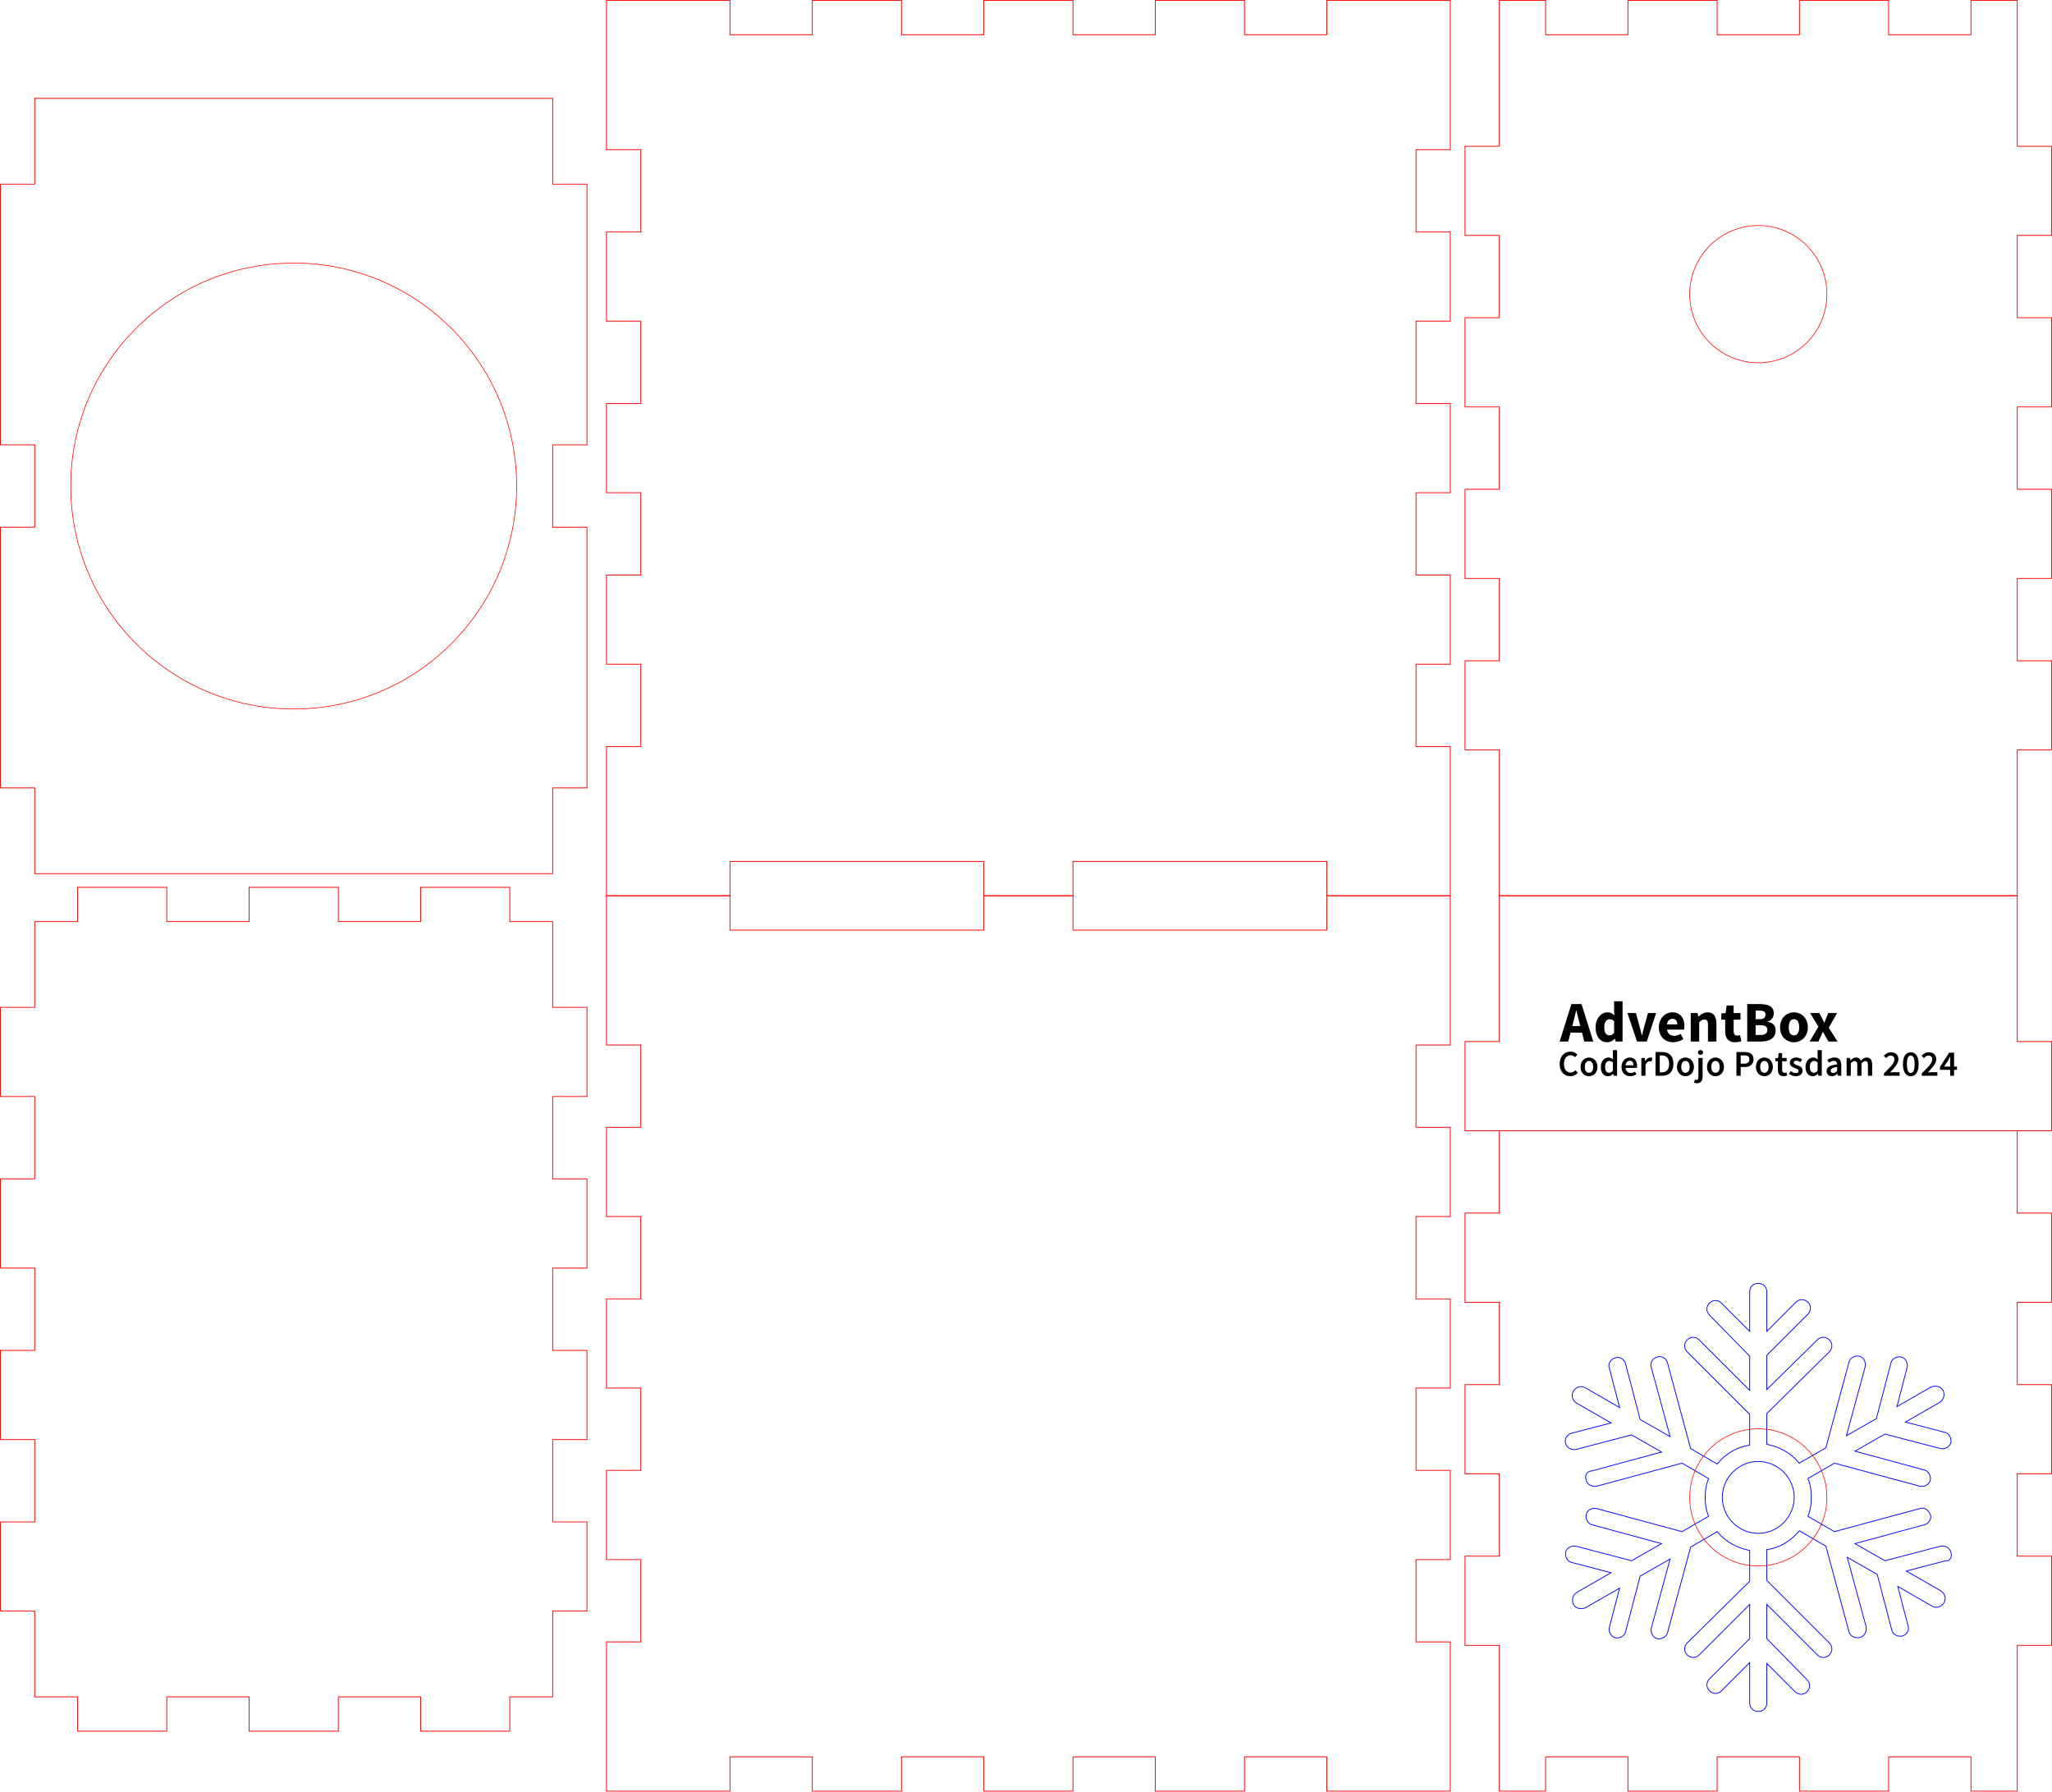
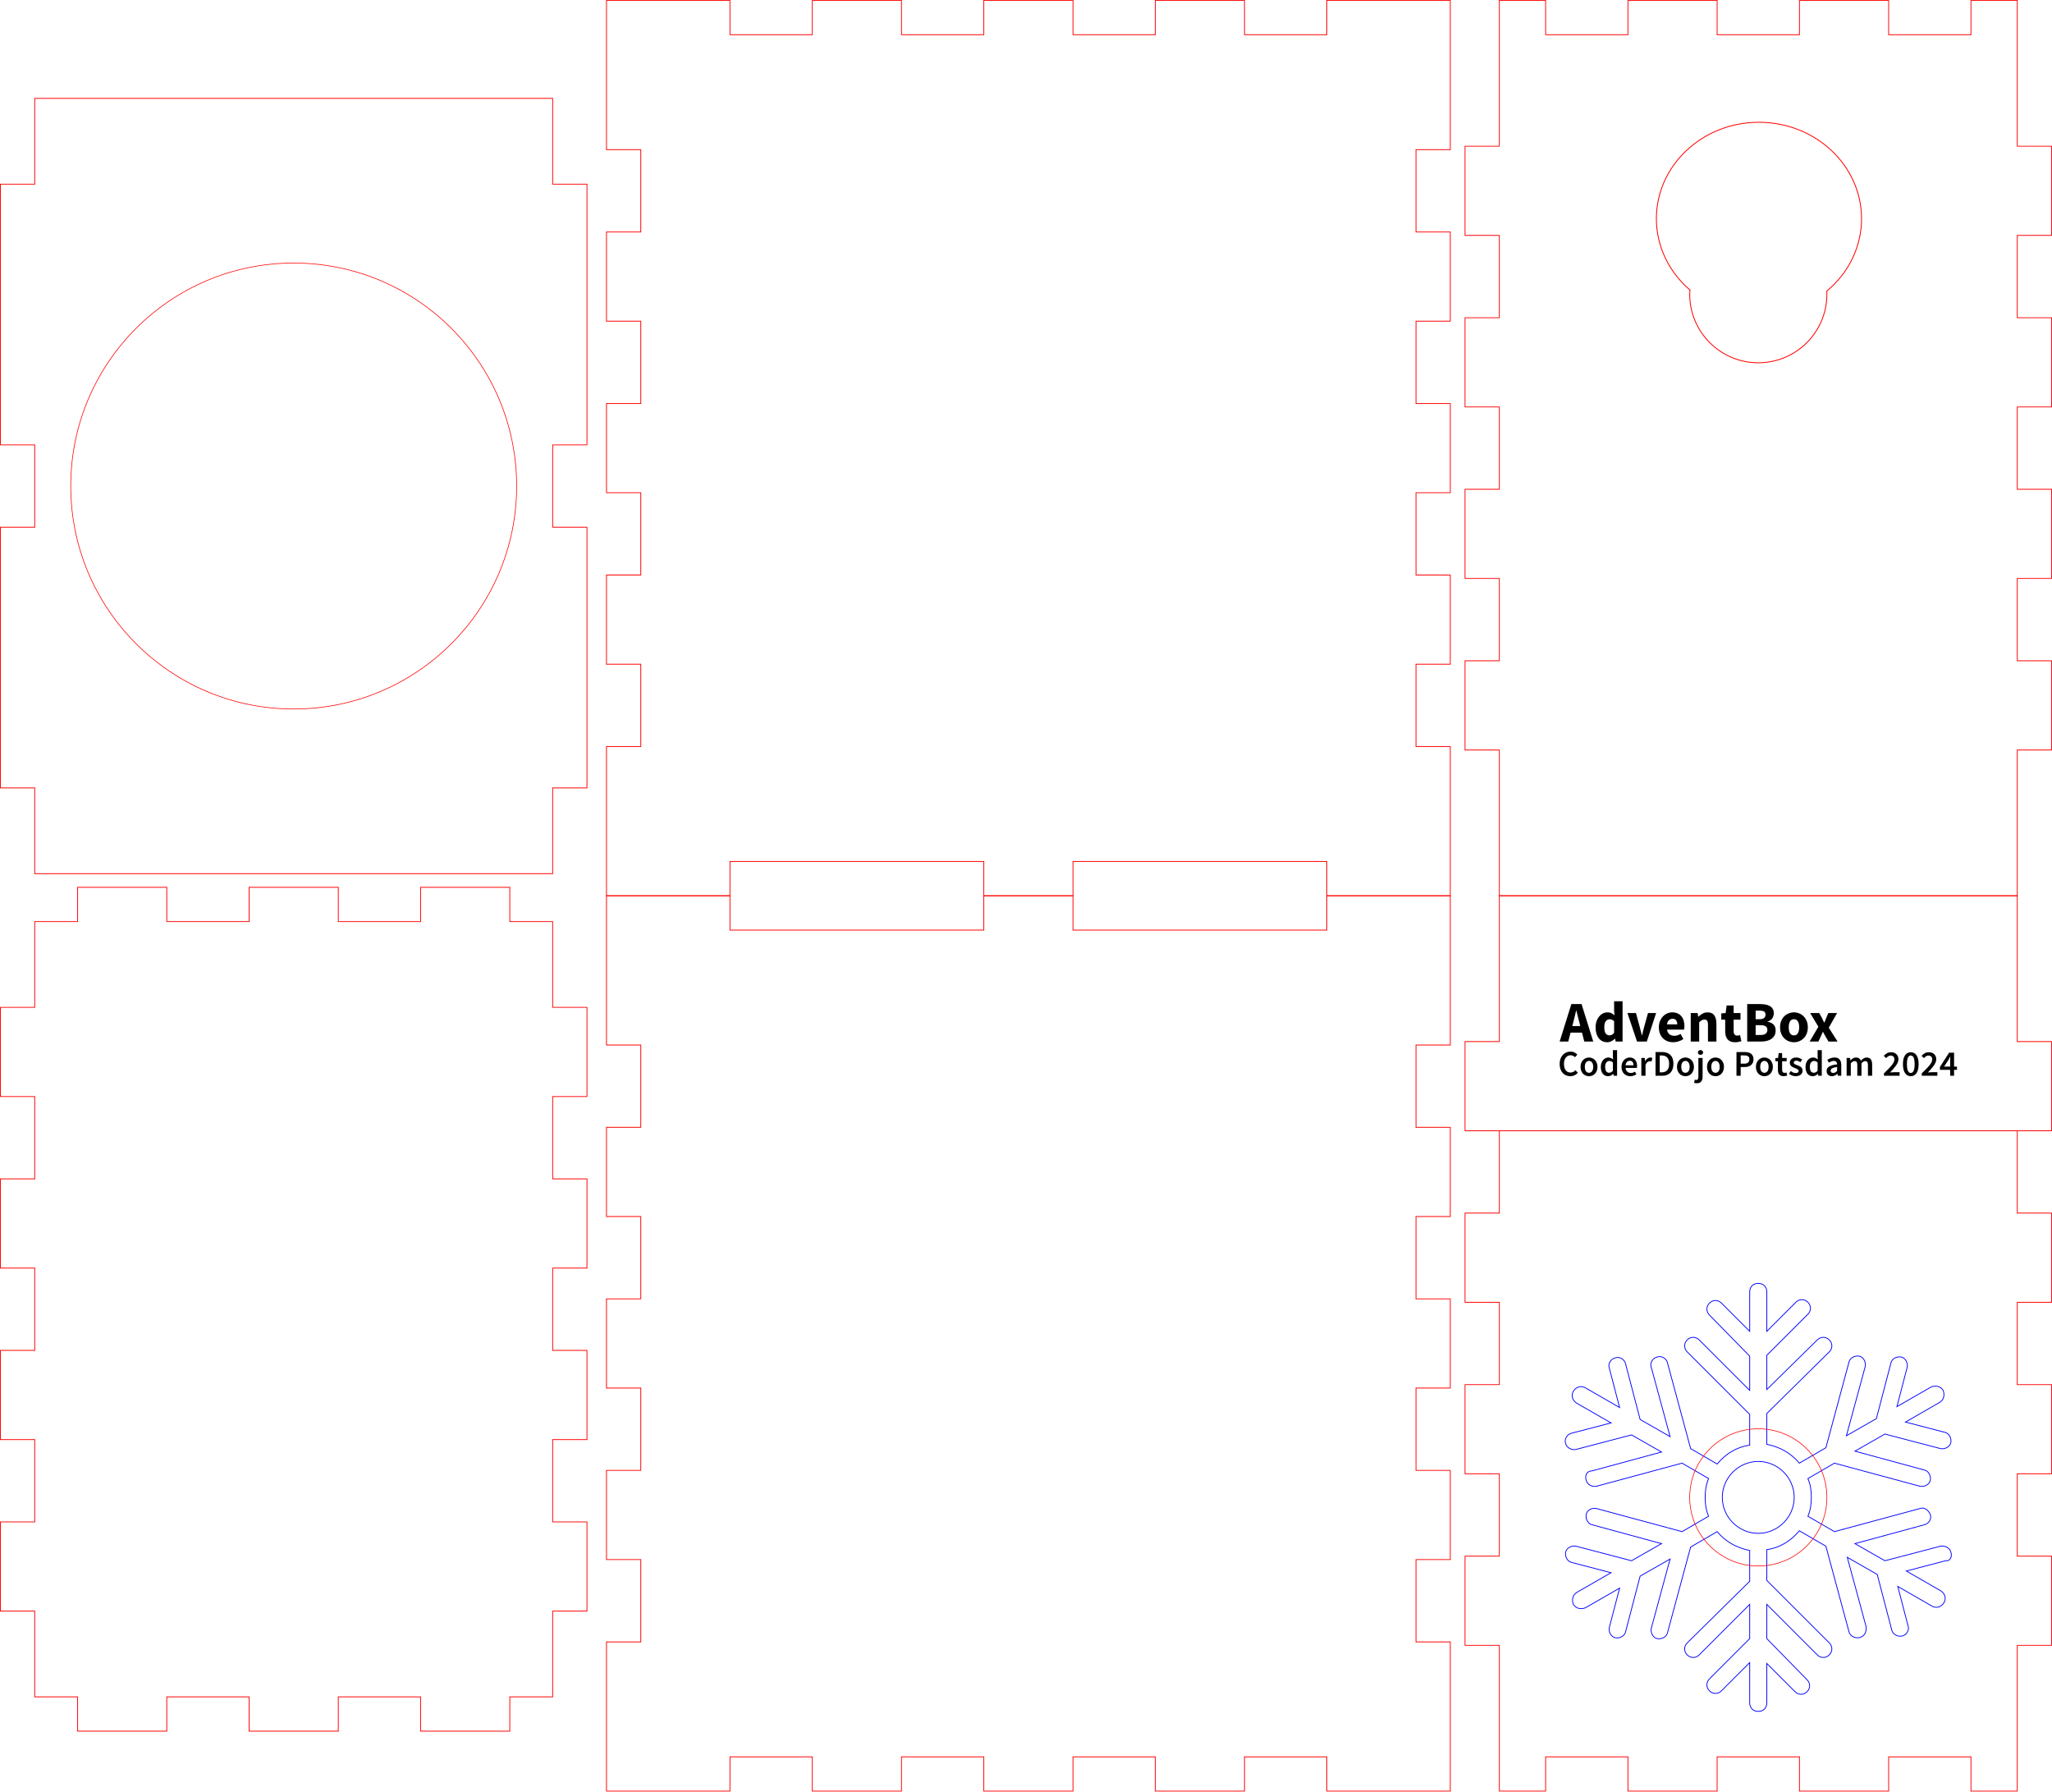
<svg xmlns="http://www.w3.org/2000/svg" width="239.294mm" height="208.9mm" viewBox="0 0 847.892 740.197" id="svg2" version="1.1">
  <defs id="defs4" />
  <g id="layer3" style="display:none" transform="translate(-337.1812,157.1031)">
    <text xml:space="preserve" style="font-style:normal;font-weight:normal;line-height:0%;font-family:sans-serif;text-align:start;letter-spacing:0px;word-spacing:0px;text-anchor:start;fill:#000000;fill-opacity:1;stroke:none;stroke-width:1px;stroke-linecap:butt;stroke-linejoin:miter;stroke-opacity:1" x="84.923" y="347.925" id="text4157" transform="rotate(-90)">
      <tspan id="tspan4159" x="84.923" y="347.925" style="font-size:10px;line-height:1.25;text-align:start;text-anchor:start;fill:#0000ff">deckel</tspan>
    </text>
    <text xml:space="preserve" style="font-style:normal;font-weight:normal;line-height:0%;font-family:sans-serif;text-align:start;letter-spacing:0px;word-spacing:0px;text-anchor:start;fill:#000000;fill-opacity:1;stroke:none;stroke-width:1px;stroke-linecap:butt;stroke-linejoin:miter;stroke-opacity:1" x="-249.995" y="347.925" id="text4157-5" transform="rotate(-90)">
      <tspan id="tspan4159-2" x="-249.995" y="347.925" style="font-size:10px;line-height:1.25;text-align:start;text-anchor:start;fill:#0000ff">boden</tspan>
    </text>
    <text id="text6130" y="954.422" x="-230.755" style="font-style:normal;font-weight:normal;line-height:0%;font-family:sans-serif;text-align:start;letter-spacing:0px;word-spacing:0px;text-anchor:start;fill:#000000;fill-opacity:1;stroke:none;stroke-width:1px;stroke-linecap:butt;stroke-linejoin:miter;stroke-opacity:1" xml:space="preserve" transform="rotate(-90)">
      <tspan style="font-size:10px;line-height:1.25;text-align:start;text-anchor:start;fill:#0000ff" y="954.422" x="-230.755" id="tspan6132">fronten</tspan>
    </text>
    <text xml:space="preserve" style="font-style:normal;font-weight:normal;line-height:0%;font-family:sans-serif;text-align:start;letter-spacing:0px;word-spacing:0px;text-anchor:start;display:inline;fill:#000000;fill-opacity:1;stroke:none;stroke-width:1px;stroke-linecap:butt;stroke-linejoin:miter;stroke-opacity:1" x="1054.662" y="-31.844" id="text6134">
      <tspan id="tspan6136" x="1054.662" y="-31.844" style="font-size:10px;line-height:1.25;text-align:start;text-anchor:start;fill:#0000ff">usb</tspan>
    </text>
    <text xml:space="preserve" style="font-style:normal;font-weight:normal;line-height:0%;font-family:sans-serif;text-align:start;letter-spacing:0px;word-spacing:0px;text-anchor:start;display:inline;fill:#000000;fill-opacity:1;stroke:none;stroke-width:1px;stroke-linecap:butt;stroke-linejoin:miter;stroke-opacity:1" x="1048.883" y="464.993" id="text4157-5-1">
      <tspan id="tspan4159-2-7" x="1048.883" y="464.993" style="font-size:10px;line-height:1.25;text-align:start;text-anchor:start;fill:#0000ff">taster</tspan>
    </text>
    <text xml:space="preserve" style="font-style:normal;font-weight:normal;line-height:0%;font-family:sans-serif;text-align:start;letter-spacing:0px;word-spacing:0px;text-anchor:start;display:inline;fill:#000000;fill-opacity:1;stroke:none;stroke-width:1px;stroke-linecap:butt;stroke-linejoin:miter;stroke-opacity:1" x="744.882" y="329.394" id="text21">
      <tspan id="tspan21" x="744.882" y="329.394" style="font-size:10px;line-height:1.25;text-align:start;text-anchor:start;fill:#0000ff">seiten-</tspan>
      <tspan x="744.882" y="341.894" style="font-size:10px;line-height:1.25;text-align:start;text-anchor:start;fill:#0000ff" id="tspan22">klappe</tspan>
    </text>
    <text xml:space="preserve" style="display:inline;font-style:normal;font-weight:normal;line-height:0%;font-family:sans-serif;text-align:start;letter-spacing:0px;word-spacing:0px;text-anchor:start;fill:#000000;fill-opacity:1;stroke:none;stroke-width:1px;stroke-linecap:butt;stroke-linejoin:miter;stroke-opacity:1" x="665.374" y="216.905" id="text4157-5-3" transform="translate(4.9164147e-6)">
      <tspan id="tspan4159-2-1" x="665.374" y="216.905" style="font-size:10px;line-height:1.25;text-align:start;text-anchor:start;fill:#0000ff">seitenteile</tspan>
    </text>
  </g>
  <g id="layer2" style="display:inline" transform="translate(-337.1812,157.1031)">
    <path style="display:inline;fill:none;fill-opacity:1;stroke:#0000ff;stroke-width:0.328;stroke-miterlimit:4;stroke-dasharray:none;stroke-opacity:1" id="path4" d="m 1143.274,484.193 c -0.354,-1.768 -2.476,-2.829 -4.244,-2.476 l -22.989,6.013 -12.379,-7.074 28.648,-7.781 c 1.768,-0.354 3.183,-2.476 2.476,-4.244 -0.707,-1.768 -2.476,-3.183 -4.244,-2.476 l -35.367,9.549 -10.964,-6.366 c 1.061,-2.476 1.415,-4.951 1.415,-7.781 0,-2.829 -0.354,-5.305 -1.415,-7.781 l 10.964,-6.366 35.367,9.549 c 1.769,0.354 3.891,-0.707 4.244,-2.476 0.354,-1.768 -0.707,-3.89 -2.476,-4.244 l -28.648,-7.781 12.379,-7.073 22.989,6.012 c 1.768,0.354 3.89,-0.707 4.244,-2.476 0.354,-1.768 -0.707,-3.89 -2.476,-4.244 l -16.269,-4.244 14.147,-8.134 c 1.769,-1.061 2.122,-3.183 1.415,-4.951 -1.061,-1.768 -3.183,-2.122 -4.951,-1.415 l -14.147,8.134 4.244,-16.269 c 0.354,-1.768 -0.707,-3.89 -2.476,-4.244 -1.768,-0.354 -3.89,0.707 -4.244,2.476 l -6.012,22.989 -12.379,7.073 7.781,-28.648 c 0.354,-1.769 -0.708,-3.891 -2.476,-4.244 -1.768,-0.354 -3.89,0.707 -4.244,2.476 l -9.549,35.368 -10.964,6.366 c -3.537,-4.244 -8.134,-6.72 -13.44,-7.781 v -12.732 l 25.818,-25.465 c 1.415,-1.415 1.415,-3.537 0,-4.951 -1.415,-1.415 -3.537,-1.415 -4.951,0 l -20.867,20.513 v -14.147 l 16.976,-16.977 c 1.415,-1.415 1.415,-3.537 0,-4.951 -1.415,-1.415 -3.537,-1.415 -4.952,0 l -12.025,12.025 v -16.269 c 0,-2.122 -1.415,-3.537 -3.537,-3.537 -2.122,0 -3.537,1.415 -3.537,3.537 v 16.269 l -11.671,-11.671 c -1.415,-1.415 -3.537,-1.415 -4.951,0 -1.415,1.415 -1.415,3.537 0,4.951 l 16.622,16.977 v 14.147 l -20.867,-20.867 c -1.415,-1.415 -3.537,-1.415 -4.952,0 -1.415,1.415 -1.415,3.537 0,4.951 l 25.818,25.818 v 12.732 c -5.305,0.707 -9.903,3.537 -13.44,7.781 l -10.964,-6.366 -9.549,-35.367 c -0.354,-1.768 -2.476,-3.183 -4.244,-2.476 -1.768,0.354 -3.183,2.476 -2.476,4.244 l 7.781,28.648 -12.378,-7.074 -6.012,-22.989 c -0.354,-1.768 -2.476,-3.183 -4.244,-2.476 -1.768,0.354 -3.183,2.476 -2.476,4.244 l 4.244,16.269 -14.147,-8.134 c -1.768,-1.061 -3.89,-0.354 -4.951,1.415 -1.061,1.768 -0.354,3.89 1.415,4.952 l 14.147,8.134 -16.269,4.244 c -1.768,0.354 -3.183,2.476 -2.476,4.244 0.354,1.769 2.476,2.83 4.244,2.476 l 22.989,-6.013 12.379,7.074 -28.648,7.781 c -2.122,0 -3.183,1.768 -2.476,3.89 0.354,1.769 2.476,2.83 4.244,2.476 l 35.367,-9.549 10.964,6.366 c -1.061,2.476 -1.415,4.951 -1.415,7.781 0,2.829 0.354,5.305 1.415,7.781 l -10.964,6.366 -35.367,-9.549 c -2.122,-0.354 -3.89,0.707 -4.244,2.476 -0.354,1.768 0.708,3.89 2.476,4.244 l 28.648,7.781 -12.379,7.074 -22.989,-6.013 c -1.769,-0.354 -3.891,0.707 -4.244,2.476 -0.354,1.768 0.707,3.89 2.476,4.244 l 16.269,4.244 -14.147,8.134 c -1.768,1.061 -2.122,3.183 -1.415,4.952 1.061,1.768 3.183,2.122 4.951,1.415 l 14.147,-8.134 -4.244,16.269 c -0.354,1.768 0.707,3.89 2.476,4.244 1.768,0.353 3.89,-0.708 4.244,-2.476 l 6.012,-22.989 12.378,-7.074 -7.781,28.648 c -0.354,1.768 0.707,3.891 2.476,4.244 1.768,0.354 3.89,-0.707 4.244,-2.476 l 9.549,-35.368 10.964,-6.366 c 3.537,4.244 8.134,6.72 13.44,7.781 v 12.732 l -25.818,25.465 c -1.415,1.415 -1.415,3.537 0,4.952 1.415,1.415 3.537,1.415 4.952,0 l 20.867,-20.867 v 14.147 l -16.622,16.623 c -1.415,1.415 -1.415,3.537 0,4.951 1.415,1.415 3.537,1.415 4.951,0 l 11.671,-11.671 v 16.622 c 0,2.122 1.415,3.537 3.537,3.537 2.122,0 3.537,-1.415 3.537,-3.537 v -16.269 l 11.671,11.671 c 1.415,1.415 3.537,1.415 4.952,0 1.415,-1.415 1.415,-3.537 0,-4.952 l -16.623,-16.977 v -14.147 l 20.867,20.867 c 1.415,1.415 3.537,1.415 4.951,0 1.415,-1.415 1.415,-3.537 0,-4.952 l -25.818,-25.818 v -12.732 c 5.305,-0.707 9.903,-3.537 13.44,-7.781 l 10.964,6.366 9.549,35.368 c 0.354,1.415 1.768,2.476 3.537,2.476 2.476,0 3.89,-2.122 3.537,-4.598 l -7.781,-28.648 12.379,7.074 6.012,22.989 c 0.354,1.768 2.476,2.829 4.244,2.476 1.768,-0.353 3.183,-2.476 2.475,-4.244 l -4.244,-16.269 14.147,8.134 c 1.768,1.061 3.89,0.354 4.952,-1.415 1.061,-1.768 0.353,-3.891 -1.415,-4.952 l -14.147,-8.135 16.269,-4.244 c 1.768,0.354 2.829,-1.768 2.122,-3.537 z m -79.577,-7.781 c 0,0 0,0 0,0 0,0 0,0 0,0 -8.134,0 -14.855,-6.72 -14.855,-14.854 0,-8.134 6.72,-14.854 14.855,-14.854 0,0 0,0 0,0 0,0 0,0 0,0 8.134,0 14.854,6.72 14.854,14.854 0,8.135 -6.72,14.854 -14.854,14.854 z" />
    <path style="font-weight:bold;font-size:23.75px;line-height:1.4;font-family:'Source Sans Pro';-inkscape-font-specification:'Source Sans Pro Bold';letter-spacing:0.183px;stroke-width:0.853" d="m 990.154,266.813 -0.356,-1.425 q -0.333,-1.164 -0.641,-2.47 -0.309,-1.306 -0.618,-2.518 h -0.095 q -0.285,1.235 -0.594,2.541 -0.285,1.282 -0.618,2.446 l -0.38,1.425 z m 0.713,2.731 h -4.726 l -0.95,3.681 h -3.562 l 4.845,-15.485 h 4.204 l 4.845,15.485 h -3.705 z m 5.622,-2.209 q 0,-1.449 0.404,-2.589 0.427,-1.14 1.093,-1.924 0.689,-0.807 1.567,-1.235 0.902,-0.427 1.829,-0.427 0.998,0 1.639,0.333 0.641,0.333 1.259,0.902 l -0.142,-1.805 v -4.014 h 3.491 v 16.649 h -2.85 l -0.237,-1.164 h -0.095 q -0.618,0.618 -1.449,1.045 -0.831,0.404 -1.686,0.404 -1.093,0 -1.995,-0.427 -0.879,-0.427 -1.52,-1.211 -0.618,-0.807 -0.974,-1.948 -0.333,-1.14 -0.333,-2.589 z m 3.586,-0.048 q 0,1.758 0.546,2.565 0.57,0.807 1.591,0.807 0.57,0 1.021,-0.237 0.475,-0.237 0.902,-0.831 v -4.821 q -0.475,-0.427 -0.974,-0.594 -0.499,-0.166 -0.974,-0.166 -0.831,0 -1.472,0.807 -0.641,0.784 -0.641,2.47 z m 9.564,-5.843 h 3.515 l 1.52,5.558 q 0.237,0.879 0.451,1.805 0.237,0.902 0.475,1.829 h 0.095 q 0.214,-0.926 0.427,-1.829 0.237,-0.926 0.475,-1.805 l 1.544,-5.558 h 3.349 l -3.848,11.78 h -4.037 z m 12.984,5.89 q 0,-1.425 0.475,-2.565 0.475,-1.164 1.235,-1.948 0.784,-0.807 1.781,-1.235 0.998,-0.427 2.066,-0.427 1.259,0 2.185,0.427 0.95,0.427 1.567,1.188 0.641,0.76 0.95,1.805 0.309,1.021 0.309,2.232 0,0.475 -0.047,0.879 -0.047,0.38 -0.095,0.594 h -7.054 q 0.237,1.354 1.045,1.971 0.831,0.594 2.019,0.594 1.259,0 2.541,-0.784 l 1.164,2.114 q -0.902,0.618 -2.019,0.974 -1.093,0.356 -2.161,0.356 -1.259,0 -2.351,-0.404 -1.093,-0.427 -1.9,-1.211 -0.807,-0.807 -1.259,-1.948 -0.451,-1.14 -0.451,-2.612 z m 7.6,-1.211 q 0,-1.021 -0.451,-1.663 -0.451,-0.641 -1.52,-0.641 -0.831,0 -1.472,0.57 -0.618,0.546 -0.807,1.734 z m 5.574,-4.679 h 2.85 l 0.237,1.496 h 0.095 q 0.76,-0.713 1.663,-1.235 0.902,-0.546 2.114,-0.546 1.924,0 2.779,1.259 0.879,1.259 0.879,3.491 v 7.315 h -3.491 v -6.864 q 0,-1.282 -0.356,-1.758 -0.333,-0.475 -1.093,-0.475 -0.665,0 -1.14,0.309 -0.475,0.285 -1.045,0.831 v 7.956 h -3.491 z m 14.243,2.731 h -1.615 v -2.589 l 1.805,-0.142 0.404,-3.135 h 2.897 v 3.135 h 2.826 v 2.731 h -2.826 v 4.726 q 0,0.998 0.404,1.449 0.427,0.427 1.116,0.427 0.285,0 0.57,-0.071 0.309,-0.071 0.546,-0.166 l 0.546,2.541 q -0.475,0.142 -1.116,0.285 -0.641,0.142 -1.496,0.142 -1.093,0 -1.876,-0.333 -0.76,-0.333 -1.259,-0.926 -0.475,-0.594 -0.713,-1.425 -0.214,-0.855 -0.214,-1.876 z m 9.089,-6.436 h 5.296 q 1.211,0 2.232,0.19 1.045,0.166 1.805,0.618 0.784,0.451 1.211,1.188 0.451,0.736 0.451,1.853 0,0.522 -0.166,1.045 -0.142,0.522 -0.451,0.974 -0.309,0.451 -0.807,0.807 -0.499,0.356 -1.164,0.522 v 0.095 q 1.663,0.309 2.494,1.188 0.855,0.879 0.855,2.446 0,1.188 -0.475,2.042 -0.451,0.855 -1.282,1.425 -0.807,0.546 -1.9,0.831 -1.093,0.261 -2.351,0.261 h -5.747 z m 5.13,6.246 q 1.282,0 1.853,-0.499 0.594,-0.522 0.594,-1.401 0,-0.879 -0.594,-1.259 -0.594,-0.38 -1.829,-0.38 h -1.663 v 3.539 z m 0.333,6.531 q 2.874,0 2.874,-2.114 0,-1.021 -0.713,-1.472 -0.713,-0.475 -2.161,-0.475 h -1.971 v 4.061 z m 8.115,-3.183 q 0,-1.472 0.475,-2.612 0.475,-1.164 1.259,-1.948 0.807,-0.784 1.853,-1.188 1.045,-0.427 2.161,-0.427 1.116,0 2.138,0.427 1.045,0.404 1.829,1.188 0.807,0.784 1.282,1.948 0.475,1.14 0.475,2.612 0,1.472 -0.475,2.636 -0.475,1.14 -1.282,1.924 -0.784,0.784 -1.829,1.211 -1.021,0.404 -2.138,0.404 -1.116,0 -2.161,-0.404 -1.045,-0.427 -1.853,-1.211 -0.784,-0.784 -1.259,-1.924 -0.475,-1.164 -0.475,-2.636 z m 3.586,0 q 0,1.544 0.522,2.446 0.546,0.902 1.639,0.902 1.069,0 1.615,-0.902 0.546,-0.902 0.546,-2.446 0,-1.544 -0.546,-2.446 -0.546,-0.902 -1.615,-0.902 -1.093,0 -1.639,0.902 -0.522,0.902 -0.522,2.446 z m 12.248,-0.237 -3.396,-5.652 h 3.752 l 1.045,1.9 q 0.237,0.499 0.475,1.021 0.261,0.499 0.522,0.998 h 0.095 q 0.19,-0.499 0.404,-0.998 0.214,-0.522 0.404,-1.021 l 0.807,-1.9 h 3.61 l -3.42,6.056 3.634,5.724 h -3.752 l -1.14,-1.948 q -0.285,-0.499 -0.57,-1.021 -0.261,-0.522 -0.546,-1.021 h -0.095 q -0.214,0.499 -0.451,1.021 -0.237,0.499 -0.451,1.021 l -0.926,1.948 h -3.61 z" id="text40" aria-label="AdventBox" />
    <path style="font-weight:600;font-size:15px;line-height:1.4;font-family:'Source Sans Pro';-inkscape-font-specification:'Source Sans Pro Semi-Bold';letter-spacing:0.116px;stroke-width:0.539" d="m 981.628,282.485 q 0,-1.2 0.345,-2.145 0.36,-0.96 0.975,-1.62 0.615,-0.66 1.44,-1.005 0.825,-0.345 1.77,-0.345 0.9,0 1.605,0.375 0.72,0.375 1.185,0.87 l -0.975,1.08 q -0.375,-0.375 -0.81,-0.585 -0.42,-0.225 -0.99,-0.225 -0.615,0 -1.125,0.255 -0.495,0.24 -0.87,0.705 -0.36,0.45 -0.57,1.11 -0.195,0.66 -0.195,1.485 0,1.68 0.72,2.64 0.735,0.945 1.98,0.945 0.66,0 1.14,-0.255 0.495,-0.255 0.915,-0.72 l 0.975,1.065 q -0.6,0.69 -1.365,1.065 -0.765,0.36 -1.695,0.36 -0.945,0 -1.755,-0.33 -0.81,-0.33 -1.41,-0.975 -0.6,-0.645 -0.945,-1.59 -0.345,-0.945 -0.345,-2.16 z m 8.636,1.2 q 0,-0.915 0.285,-1.635 0.285,-0.72 0.765,-1.215 0.495,-0.495 1.125,-0.75 0.63,-0.27 1.32,-0.27 0.69,0 1.32,0.27 0.645,0.255 1.125,0.75 0.48,0.495 0.765,1.215 0.3,0.72 0.3,1.635 0,0.915 -0.3,1.635 -0.285,0.72 -0.765,1.215 -0.48,0.495 -1.125,0.75 -0.63,0.255 -1.32,0.255 -0.69,0 -1.32,-0.255 -0.63,-0.255 -1.125,-0.75 -0.48,-0.495 -0.765,-1.215 -0.285,-0.72 -0.285,-1.635 z m 1.77,0 q 0,1.11 0.45,1.785 0.465,0.66 1.275,0.66 0.81,0 1.275,-0.66 0.465,-0.675 0.465,-1.785 0,-1.125 -0.465,-1.785 -0.465,-0.675 -1.275,-0.675 -0.81,0 -1.275,0.675 -0.45,0.66 -0.45,1.785 z m 6.611,0 q 0,-0.9 0.255,-1.62 0.27,-0.72 0.705,-1.215 0.435,-0.495 0.99,-0.765 0.57,-0.27 1.17,-0.27 0.63,0 1.065,0.225 0.435,0.21 0.87,0.585 l -0.06,-1.185 v -2.67 h 1.725 v 10.59 h -1.425 l -0.12,-0.795 h -0.06 q -0.405,0.405 -0.945,0.69 -0.54,0.285 -1.14,0.285 -1.395,0 -2.22,-1.005 -0.81,-1.02 -0.81,-2.85 z m 1.785,-0.015 q 0,1.2 0.42,1.83 0.435,0.615 1.245,0.615 0.825,0 1.545,-0.825 v -3.435 q -0.39,-0.345 -0.765,-0.48 -0.36,-0.135 -0.735,-0.135 -0.72,0 -1.215,0.63 -0.495,0.63 -0.495,1.8 z m 6.761,0.015 q 0,-0.9 0.285,-1.62 0.285,-0.72 0.75,-1.215 0.48,-0.495 1.095,-0.765 0.615,-0.27 1.26,-0.27 0.75,0 1.32,0.255 0.57,0.255 0.945,0.72 0.39,0.465 0.585,1.11 0.195,0.645 0.195,1.41 0,0.51 -0.075,0.81 h -4.68 q 0.12,1.005 0.69,1.545 0.585,0.54 1.485,0.54 0.48,0 0.885,-0.135 0.42,-0.15 0.825,-0.405 l 0.585,1.08 q -0.525,0.345 -1.17,0.57 -0.645,0.225 -1.35,0.225 -0.765,0 -1.425,-0.255 -0.66,-0.27 -1.155,-0.765 -0.495,-0.495 -0.78,-1.2 -0.27,-0.72 -0.27,-1.635 z m 4.935,-0.66 q 0,-0.885 -0.375,-1.38 -0.36,-0.495 -1.125,-0.495 -0.66,0 -1.155,0.48 -0.495,0.465 -0.615,1.395 z m 3.266,-3.03 h 1.425 l 0.12,1.305 h 0.06 q 0.39,-0.72 0.945,-1.095 0.555,-0.39 1.14,-0.39 0.525,0 0.84,0.15 l -0.3,1.5 q -0.195,-0.06 -0.36,-0.09 -0.165,-0.03 -0.405,-0.03 -0.435,0 -0.915,0.345 -0.48,0.33 -0.825,1.17 v 4.5 h -1.725 z m 5.861,-2.445 h 2.625 q 2.25,0 3.51,1.215 1.26,1.215 1.26,3.645 0,1.215 -0.33,2.145 -0.315,0.93 -0.93,1.56 -0.6,0.615 -1.47,0.93 -0.855,0.315 -1.95,0.315 h -2.715 z m 2.505,8.4 q 1.5,0 2.295,-0.855 0.81,-0.87 0.81,-2.685 0,-1.8 -0.81,-2.625 -0.81,-0.825 -2.295,-0.825 h -0.765 v 6.99 z m 6.356,-2.265 q 0,-0.915 0.285,-1.635 0.285,-0.72 0.765,-1.215 0.495,-0.495 1.125,-0.75 0.63,-0.27 1.32,-0.27 0.69,0 1.32,0.27 0.645,0.255 1.125,0.75 0.48,0.495 0.765,1.215 0.3,0.72 0.3,1.635 0,0.915 -0.3,1.635 -0.285,0.72 -0.765,1.215 -0.48,0.495 -1.125,0.75 -0.63,0.255 -1.32,0.255 -0.69,0 -1.32,-0.255 -0.63,-0.255 -1.125,-0.75 -0.48,-0.495 -0.765,-1.215 -0.285,-0.72 -0.285,-1.635 z m 1.77,0 q 0,1.11 0.45,1.785 0.465,0.66 1.275,0.66 0.81,0 1.275,-0.66 0.465,-0.675 0.465,-1.785 0,-1.125 -0.465,-1.785 -0.465,-0.675 -1.275,-0.675 -0.81,0 -1.275,0.675 -0.45,0.66 -0.45,1.785 z m 7.076,-3.69 h 1.74 v 7.74 q 0,0.585 -0.12,1.08 -0.12,0.495 -0.405,0.855 -0.27,0.375 -0.72,0.57 -0.45,0.21 -1.095,0.21 -0.405,0 -0.69,-0.06 -0.3,-0.06 -0.51,-0.135 l 0.33,-1.29 q 0.15,0.045 0.315,0.075 0.15,0.045 0.315,0.045 0.495,0 0.66,-0.345 0.18,-0.33 0.18,-0.975 z m 0.87,-1.29 q -0.45,0 -0.765,-0.27 -0.3,-0.27 -0.3,-0.705 0,-0.435 0.3,-0.705 0.315,-0.285 0.765,-0.285 0.465,0 0.765,0.285 0.315,0.27 0.315,0.705 0,0.435 -0.315,0.705 -0.3,0.27 -0.765,0.27 z m 2.696,4.98 q 0,-0.915 0.285,-1.635 0.285,-0.72 0.765,-1.215 0.495,-0.495 1.125,-0.75 0.63,-0.27 1.32,-0.27 0.69,0 1.32,0.27 0.645,0.255 1.125,0.75 0.48,0.495 0.765,1.215 0.3,0.72 0.3,1.635 0,0.915 -0.3,1.635 -0.285,0.72 -0.765,1.215 -0.48,0.495 -1.125,0.75 -0.63,0.255 -1.32,0.255 -0.69,0 -1.32,-0.255 -0.63,-0.255 -1.125,-0.75 -0.48,-0.495 -0.765,-1.215 -0.285,-0.72 -0.285,-1.635 z m 1.77,0 q 0,1.11 0.45,1.785 0.465,0.66 1.275,0.66 0.81,0 1.275,-0.66 0.465,-0.675 0.465,-1.785 0,-1.125 -0.465,-1.785 -0.465,-0.675 -1.275,-0.675 -0.81,0 -1.275,0.675 -0.45,0.66 -0.45,1.785 z m 10.401,-6.135 h 3.3 q 0.81,0 1.485,0.15 0.69,0.15 1.185,0.51 0.495,0.36 0.78,0.945 0.285,0.57 0.285,1.425 0,0.81 -0.285,1.41 -0.285,0.6 -0.795,1.005 -0.495,0.39 -1.185,0.585 -0.675,0.18 -1.47,0.18 h -1.56 v 3.6 h -1.74 z m 3.165,4.815 q 2.16,0 2.16,-1.785 0,-0.93 -0.54,-1.275 -0.54,-0.36 -1.62,-0.36 h -1.425 v 3.42 z m 4.871,1.32 q 0,-0.915 0.285,-1.635 0.285,-0.72 0.765,-1.215 0.495,-0.495 1.125,-0.75 0.63,-0.27 1.32,-0.27 0.69,0 1.32,0.27 0.645,0.255 1.125,0.75 0.48,0.495 0.765,1.215 0.3,0.72 0.3,1.635 0,0.915 -0.3,1.635 -0.285,0.72 -0.765,1.215 -0.48,0.495 -1.125,0.75 -0.63,0.255 -1.32,0.255 -0.69,0 -1.32,-0.255 -0.63,-0.255 -1.125,-0.75 -0.48,-0.495 -0.765,-1.215 -0.285,-0.72 -0.285,-1.635 z m 1.77,0 q 0,1.11 0.45,1.785 0.465,0.66 1.275,0.66 0.81,0 1.275,-0.66 0.465,-0.675 0.465,-1.785 0,-1.125 -0.465,-1.785 -0.465,-0.675 -1.275,-0.675 -0.81,0 -1.275,0.675 -0.45,0.66 -0.45,1.785 z m 7.316,-2.325 h -1.05 v -1.29 l 1.14,-0.075 0.21,-2.01 h 1.44 v 2.01 h 1.875 v 1.365 h -1.875 v 3.51 q 0,1.29 1.035,1.29 0.195,0 0.39,-0.045 0.21,-0.045 0.375,-0.12 l 0.3,1.275 q -0.3,0.105 -0.69,0.18 -0.375,0.09 -0.81,0.09 -0.645,0 -1.095,-0.195 -0.435,-0.195 -0.72,-0.54 -0.27,-0.36 -0.405,-0.84 -0.12,-0.495 -0.12,-1.095 z m 5.351,4.05 q 0.495,0.39 0.975,0.615 0.495,0.21 1.065,0.21 0.6,0 0.885,-0.24 0.285,-0.255 0.285,-0.645 0,-0.225 -0.135,-0.39 -0.135,-0.18 -0.36,-0.315 -0.225,-0.135 -0.51,-0.24 -0.285,-0.12 -0.57,-0.24 -0.36,-0.135 -0.735,-0.315 -0.375,-0.18 -0.675,-0.435 -0.285,-0.255 -0.48,-0.585 -0.18,-0.345 -0.18,-0.81 0,-0.975 0.72,-1.59 0.72,-0.615 1.965,-0.615 0.765,0 1.38,0.27 0.615,0.27 1.065,0.615 l -0.795,1.05 q -0.39,-0.285 -0.795,-0.45 -0.39,-0.18 -0.825,-0.18 -0.555,0 -0.825,0.24 -0.255,0.225 -0.255,0.57 0,0.225 0.12,0.39 0.135,0.15 0.345,0.27 0.21,0.12 0.48,0.225 0.285,0.105 0.585,0.21 0.375,0.135 0.75,0.315 0.375,0.165 0.675,0.42 0.315,0.255 0.495,0.63 0.195,0.36 0.195,0.87 0,0.48 -0.195,0.9 -0.18,0.405 -0.54,0.72 -0.36,0.3 -0.9,0.48 -0.54,0.18 -1.23,0.18 -0.765,0 -1.515,-0.285 -0.735,-0.3 -1.275,-0.735 z m 6.056,-1.725 q 0,-0.9 0.255,-1.62 0.27,-0.72 0.705,-1.215 0.435,-0.495 0.99,-0.765 0.57,-0.27 1.17,-0.27 0.63,0 1.065,0.225 0.435,0.21 0.87,0.585 l -0.06,-1.185 v -2.67 h 1.725 v 10.59 h -1.425 l -0.12,-0.795 h -0.06 q -0.405,0.405 -0.945,0.69 -0.54,0.285 -1.14,0.285 -1.395,0 -2.22,-1.005 -0.81,-1.02 -0.81,-2.85 z m 1.785,-0.015 q 0,1.2 0.42,1.83 0.435,0.615 1.245,0.615 0.825,0 1.545,-0.825 v -3.435 q -0.39,-0.345 -0.765,-0.48 -0.36,-0.135 -0.735,-0.135 -0.72,0 -1.215,0.63 -0.495,0.63 -0.495,1.8 z m 6.926,1.71 q 0,-1.185 1.035,-1.83 1.035,-0.645 3.3,-0.9 0,-0.285 -0.075,-0.54 -0.075,-0.27 -0.24,-0.465 -0.15,-0.21 -0.405,-0.315 -0.24,-0.12 -0.615,-0.12 -0.555,0 -1.08,0.21 -0.51,0.21 -0.99,0.51 l -0.63,-1.155 q 0.615,-0.39 1.365,-0.675 0.765,-0.285 1.65,-0.285 1.395,0 2.07,0.825 0.675,0.81 0.675,2.355 v 4.365 h -1.41 l -0.135,-0.81 h -0.045 q -0.495,0.42 -1.065,0.705 -0.555,0.285 -1.215,0.285 -0.975,0 -1.59,-0.585 -0.6,-0.6 -0.6,-1.575 z m 1.68,-0.135 q 0,0.495 0.285,0.72 0.3,0.225 0.765,0.225 0.45,0 0.825,-0.21 0.375,-0.21 0.78,-0.6 v -1.65 q -0.75,0.09 -1.26,0.24 -0.51,0.15 -0.825,0.345 -0.3,0.18 -0.435,0.42 -0.135,0.24 -0.135,0.51 z m 6.596,-5.25 h 1.425 l 0.12,1.005 h 0.06 q 0.465,-0.495 1.005,-0.84 0.555,-0.345 1.245,-0.345 0.81,0 1.29,0.345 0.495,0.345 0.75,0.975 0.525,-0.57 1.095,-0.945 0.57,-0.375 1.275,-0.375 1.17,0 1.725,0.765 0.555,0.75 0.555,2.16 v 4.62 h -1.74 v -4.395 q 0,-0.915 -0.285,-1.29 -0.27,-0.375 -0.84,-0.375 -0.69,0 -1.545,0.915 v 5.145 h -1.725 v -4.395 q 0,-0.915 -0.285,-1.29 -0.27,-0.375 -0.855,-0.375 -0.69,0 -1.545,0.915 v 5.145 h -1.725 z m 15.426,6.36 q 0.99,-0.96 1.785,-1.77 0.81,-0.81 1.365,-1.5 0.57,-0.69 0.87,-1.29 0.3,-0.6 0.3,-1.14 0,-0.765 -0.405,-1.2 -0.405,-0.45 -1.17,-0.45 -0.555,0 -1.02,0.315 -0.45,0.315 -0.84,0.75 l -0.96,-0.96 q 0.66,-0.705 1.35,-1.08 0.705,-0.39 1.695,-0.39 0.69,0 1.245,0.21 0.555,0.21 0.945,0.6 0.39,0.375 0.6,0.915 0.225,0.54 0.225,1.2 0,0.63 -0.285,1.29 -0.27,0.645 -0.75,1.32 -0.465,0.66 -1.095,1.365 -0.63,0.705 -1.335,1.455 0.375,-0.03 0.81,-0.06 0.435,-0.045 0.78,-0.045 h 2.34 v 1.47 h -6.45 z m 11.081,1.185 q -1.5,0 -2.37,-1.275 -0.87,-1.29 -0.87,-3.72 0,-2.43 0.87,-3.66 0.87,-1.245 2.37,-1.245 1.5,0 2.37,1.245 0.87,1.245 0.87,3.66 0,2.43 -0.87,3.72 -0.87,1.275 -2.37,1.275 z m 0,-1.35 q 0.345,0 0.63,-0.18 0.3,-0.195 0.51,-0.63 0.21,-0.435 0.33,-1.125 0.12,-0.69 0.12,-1.71 0,-1.005 -0.12,-1.68 -0.12,-0.69 -0.33,-1.11 -0.21,-0.42 -0.51,-0.585 -0.285,-0.18 -0.63,-0.18 -0.345,0 -0.645,0.18 -0.285,0.165 -0.495,0.585 -0.21,0.42 -0.33,1.11 -0.12,0.675 -0.12,1.68 0,1.02 0.12,1.71 0.12,0.69 0.33,1.125 0.21,0.435 0.495,0.63 0.3,0.18 0.645,0.18 z m 4.541,0.165 q 0.99,-0.96 1.785,-1.77 0.81,-0.81 1.365,-1.5 0.57,-0.69 0.87,-1.29 0.3,-0.6 0.3,-1.14 0,-0.765 -0.405,-1.2 -0.405,-0.45 -1.17,-0.45 -0.555,0 -1.02,0.315 -0.45,0.315 -0.84,0.75 l -0.96,-0.96 q 0.66,-0.705 1.35,-1.08 0.705,-0.39 1.695,-0.39 0.69,0 1.245,0.21 0.555,0.21 0.945,0.6 0.39,0.375 0.6,0.915 0.225,0.54 0.225,1.2 0,0.63 -0.285,1.29 -0.27,0.645 -0.75,1.32 -0.465,0.66 -1.095,1.365 -0.63,0.705 -1.335,1.455 0.375,-0.03 0.81,-0.06 0.435,-0.045 0.78,-0.045 h 2.34 v 1.47 h -6.45 z m 11.726,-2.79 v -2.16 q 0,-0.42 0.015,-0.99 0.03,-0.57 0.06,-0.99 h -0.06 q -0.18,0.375 -0.375,0.735 -0.195,0.36 -0.405,0.75 l -1.74,2.655 z m 2.82,1.335 h -1.2 v 2.46 h -1.62 v -2.46 h -4.215 v -1.17 l 3.78,-5.91 h 2.055 v 5.745 h 1.2 z" id="text42" aria-label="CoderDojo Potsdam 2024" />
  </g>
  <g id="layer1" style="display:inline" transform="translate(-337.1812,157.1031)">
    <circle style="opacity:1;fill:none;fill-opacity:1;stroke:#ff0000;stroke-width:0.292;stroke-linecap:round;stroke-linejoin:round;stroke-miterlimit:10;stroke-dasharray:none;stroke-opacity:1" id="path4378" cx="153.742" cy="437.238" r="0" />
    <g id="g15" transform="translate(-380.9382,-345.0088)" />
    <g id="g19" transform="matrix(1,0,0,-1,-380.9382,1408.987)" />
    <g id="g23" transform="rotate(90,513.7979,514.0242)" />
    <g id="g20" transform="translate(3.75,6.77457)">
      <circle style="fill:none;stroke:#ff0000;stroke-width:0.266;stroke-dasharray:none;stroke-opacity:1" id="path30" cx="454.789" cy="36.928" r="92.126" />
      <path d="m 333.608,-16.93 v 36.85 h 14.173 v 34.016 h -14.173 v 36.85 34.016 36.85 h 14.173 v 35.433 h 17.717 36.85 34.016 36.85 34.016 36.85 17.717 v -35.433 h 14.173 v -36.85 -34.016 -36.85 h -14.173 v -34.016 h 14.173 v -36.85 -34.016 -36.85 h -14.173 v -35.433 h -17.717 -36.85 -34.016 -36.85 -34.016 -36.85 -17.717 v 35.433 h -14.173 v 36.85 z" id="top_outsideCutPath" stroke="#FF0000" stroke-width="0.1" style="font-size:12px;fill:none;fill-rule:evenodd;stroke:#ff0000;stroke-width:0.354;stroke-linecap:round" vector-effect="non-scaling-stroke" />
    </g>
    <path d="m 351.532,295.942 v 34.016 h -14.173 v 36.85 h 14.173 v 34.016 h -14.173 v 36.85 h 14.173 v 34.016 h -14.173 v 36.85 h 14.173 v 35.433 h 17.717 v 14.173 h 36.85 V 543.973 h 34.016 v 14.173 H 476.965 V 543.973 h 34.016 v 14.173 h 36.85 V 543.973 h 17.717 v -35.433 h 14.173 v -36.85 h -14.173 v -34.016 h 14.173 v -36.85 h -14.173 v -34.016 h 14.173 v -36.85 h -14.173 v -34.016 h 14.173 v -36.85 h -14.173 v -35.433 h -17.717 v -14.173 h -36.85 v 14.173 H 476.965 v -14.173 h -36.85 v 14.173 h -34.016 v -14.173 h -36.85 v 14.173 h -17.717 v 35.433 h -14.173 v 36.85 z" id="bottom_outsideCutPath" stroke="#FF0000" stroke-width="0.1" style="font-size:12px;fill:none;fill-rule:evenodd;stroke:#ff0000;stroke-width:0.354;stroke-linecap:round" vector-effect="non-scaling-stroke" />
    <path d="m 885.423,-142.753 h -34.016 v -14.173 H 814.557 v 14.173 h -34.016 v -14.173 h -36.85 v 14.173 h -34.016 v -14.173 h -36.85 v 14.173 h -34.016 v -14.173 h -51.024 v 61.654 h 14.173 v 34.016 h -14.173 v 36.85 h 14.173 V 9.61 h -14.173 v 36.85 h 14.173 v 34.016 h -14.173 v 36.85 h 14.173 v 34.016 h -14.173 v 61.654 h 51.024 v -14.173 h 34.016 36.85 34.016 v 14.173 h 36.85 v -14.173 h 34.016 36.85 34.016 v 14.173 h 51.024 V 151.342 h -14.173 v -34.016 h 14.173 V 80.476 H 922.274 V 46.46 h 14.173 V 9.61 h -14.173 v -34.016 h 14.173 v -36.85 h -14.173 v -34.016 h 14.173 v -61.654 h -51.024 z" id="path8" stroke="#FF0000" stroke-width="0.1" style="font-size:12px;fill:none;fill-rule:evenodd;stroke:#ff0000;stroke-width:0.354;stroke-linecap:round" vector-effect="non-scaling-stroke" />
-     <g id="g17" transform="translate(-7.5)">
-       <path d="m 1159.089,-142.753 h -34.016 v -14.173 h -36.85 v 14.173 h -34.016 v -14.173 h -36.85 v 14.173 h -34.016 v -14.173 h -19.134 v 60.236 h -14.173 v 36.85 h 14.173 v 34.016 h -14.173 v 36.85 h 14.173 v 34.016 h -14.173 v 36.85 h 14.173 v 34.016 h -14.173 v 36.85 h 14.173 v 60.236 h 19.134 34.016 36.85 34.016 36.85 34.016 19.134 v -60.236 h 14.173 v -36.85 h -14.173 V 81.893 h 14.173 V 45.043 h -14.173 v -34.016 h 14.173 v -36.85 h -14.173 v -34.016 h 14.173 v -36.85 h -14.173 v -60.236 h -19.134 z" id="path10" stroke="#FF0000" stroke-width="0.1" style="font-size:12px;display:inline;fill:none;fill-rule:evenodd;stroke:#ff0000;stroke-width:0.354;stroke-linecap:round;stroke-opacity:1" vector-effect="non-scaling-stroke" />
-       <circle style="fill:none;stroke:#ff0000;stroke-width:0.266" id="circle36" cx="-1071.215" cy="35.568" r="28.346" transform="scale(-1)" />
-     </g>
+     <path d="m 1151.589,-142.753 h -34.016 v -14.173 h -36.85 v 14.173 h -34.016 v -14.173 h -36.85 v 14.173 h -34.016 v -14.173 h -19.134 v 60.236 h -14.173 v 36.85 h 14.173 v 34.016 h -14.173 v 36.85 h 14.173 v 34.016 h -14.173 v 36.85 h 14.173 v 34.016 h -14.173 v 36.85 h 14.173 v 60.236 h 19.134 34.016 36.85 34.016 36.85 34.016 19.134 v -60.236 h 14.173 v -36.85 h -14.173 V 81.893 h 14.173 V 45.043 h -14.173 v -34.016 h 14.173 v -36.85 h -14.173 v -34.016 h 14.173 v -36.85 h -14.173 v -60.236 h -19.134 z" id="path10" stroke="#FF0000" stroke-width="0.1" style="font-size:12px;display:inline;fill:none;fill-rule:evenodd;stroke:#ff0000;stroke-width:0.354;stroke-linecap:round;stroke-opacity:1" vector-effect="non-scaling-stroke" />
    <g id="g18" transform="translate(-7.5)">
      <circle style="fill:none;stroke:#ff0000;stroke-width:0.266" id="circle11" cx="1071.215" cy="461.558" r="28.346" />
      <path d="m 983.341,568.743 h 34.016 v 14.173 h 36.85 v -14.173 h 34.016 v 14.173 h 36.85 v -14.173 h 34.016 v 14.173 h 19.134 v -60.236 h 14.173 v -36.85 h -14.173 v -34.016 h 14.173 v -36.85 h -14.173 v -34.016 h 14.173 V 344.098 h -14.173 V 310.082 H 964.207 v 34.016 h -14.173 v 36.85 h 14.173 v 34.016 h -14.173 v 36.85 h 14.173 v 34.016 h -14.173 v 36.85 h 14.173 v 60.236 h 19.134 z" id="path12" stroke="#FF0000" stroke-width="0.1" style="font-size:12px;fill:none;fill-rule:evenodd;stroke:#ff0000;stroke-width:0.354;stroke-linecap:round;stroke-opacity:1" vector-effect="non-scaling-stroke" />
      <path d="m 1178.223,310.082 h 14.173 v -36.85 h -14.173 v -60.236 h -19.134 -34.016 -36.85 -34.016 -36.85 -34.016 -19.134 v 60.236 h -14.173 v 36.85 h 14.173 z" id="path13" stroke="#FF0000" stroke-width="0.1" style="font-size:12px;fill:none;fill-rule:evenodd;stroke:#ff0000;stroke-width:0.354;stroke-linecap:round;stroke-opacity:1" vector-effect="non-scaling-stroke" />
    </g>
    <g id="g16">
      <path d="m 638.809,568.743 h 34.016 v 14.173 h 36.85 v -14.173 h 34.016 v 14.173 h 36.85 v -14.173 h 34.016 v 14.173 h 36.85 v -14.173 h 34.016 v 14.173 h 51.024 V 521.263 H 922.274 V 487.247 h 14.173 v -36.85 h -14.173 v -34.016 h 14.173 v -36.85 h -14.173 v -34.016 h 14.173 v -36.85 h -14.173 v -34.016 h 14.173 v -61.654 h -51.024 v 14.173 h -34.016 -36.85 -34.016 v -14.173 h -36.85 v 14.173 H 709.675 672.825 638.809 v -14.173 h -51.024 v 61.654 h 14.173 v 34.016 h -14.173 v 36.85 h 14.173 v 34.016 h -14.173 v 36.85 h 14.173 v 34.016 h -14.173 v 36.85 h 14.173 v 34.016 h -14.173 v 61.654 h 51.024 z" id="path9" stroke="#FF0000" stroke-width="0.1" style="font-size:12px;fill:none;fill-rule:evenodd;stroke:#ff0000;stroke-width:0.354;stroke-linecap:round" vector-effect="non-scaling-stroke" />
+       <path id="circle36-7" style="display:inline;fill:none;stroke:#ff0000;stroke-width:0.354;stroke-dasharray:none" d="m 1063.986,-106.582 a 42.388,39.868 0 0 0 -42.387,39.868 42.388,39.868 0 0 0 13.892,29.436 28.346,28.346 0 0 0 -0.123,1.71 28.346,28.346 0 0 0 28.346,28.347 28.346,28.346 0 0 0 28.347,-28.347 28.346,28.346 0 0 0 -0.031,-1.285 42.388,39.868 0 0 0 14.345,-29.861 42.388,39.868 0 0 0 -42.389,-39.868 z" />
    </g>
  </g>
</svg>
